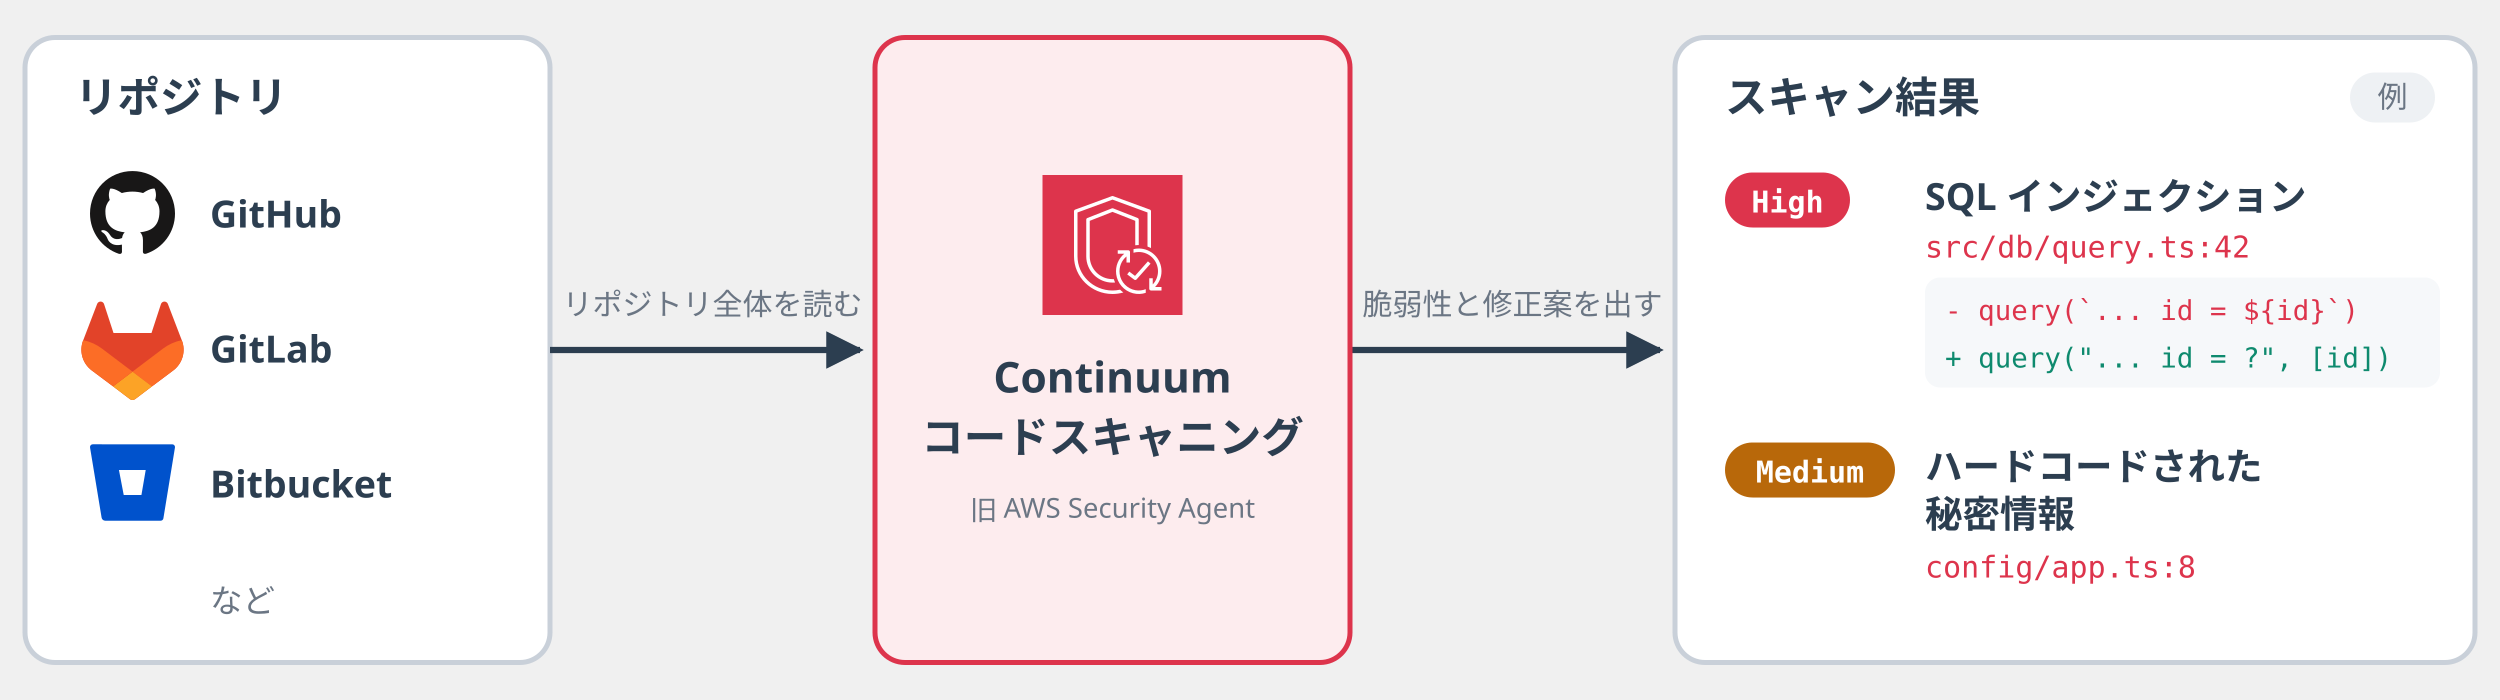
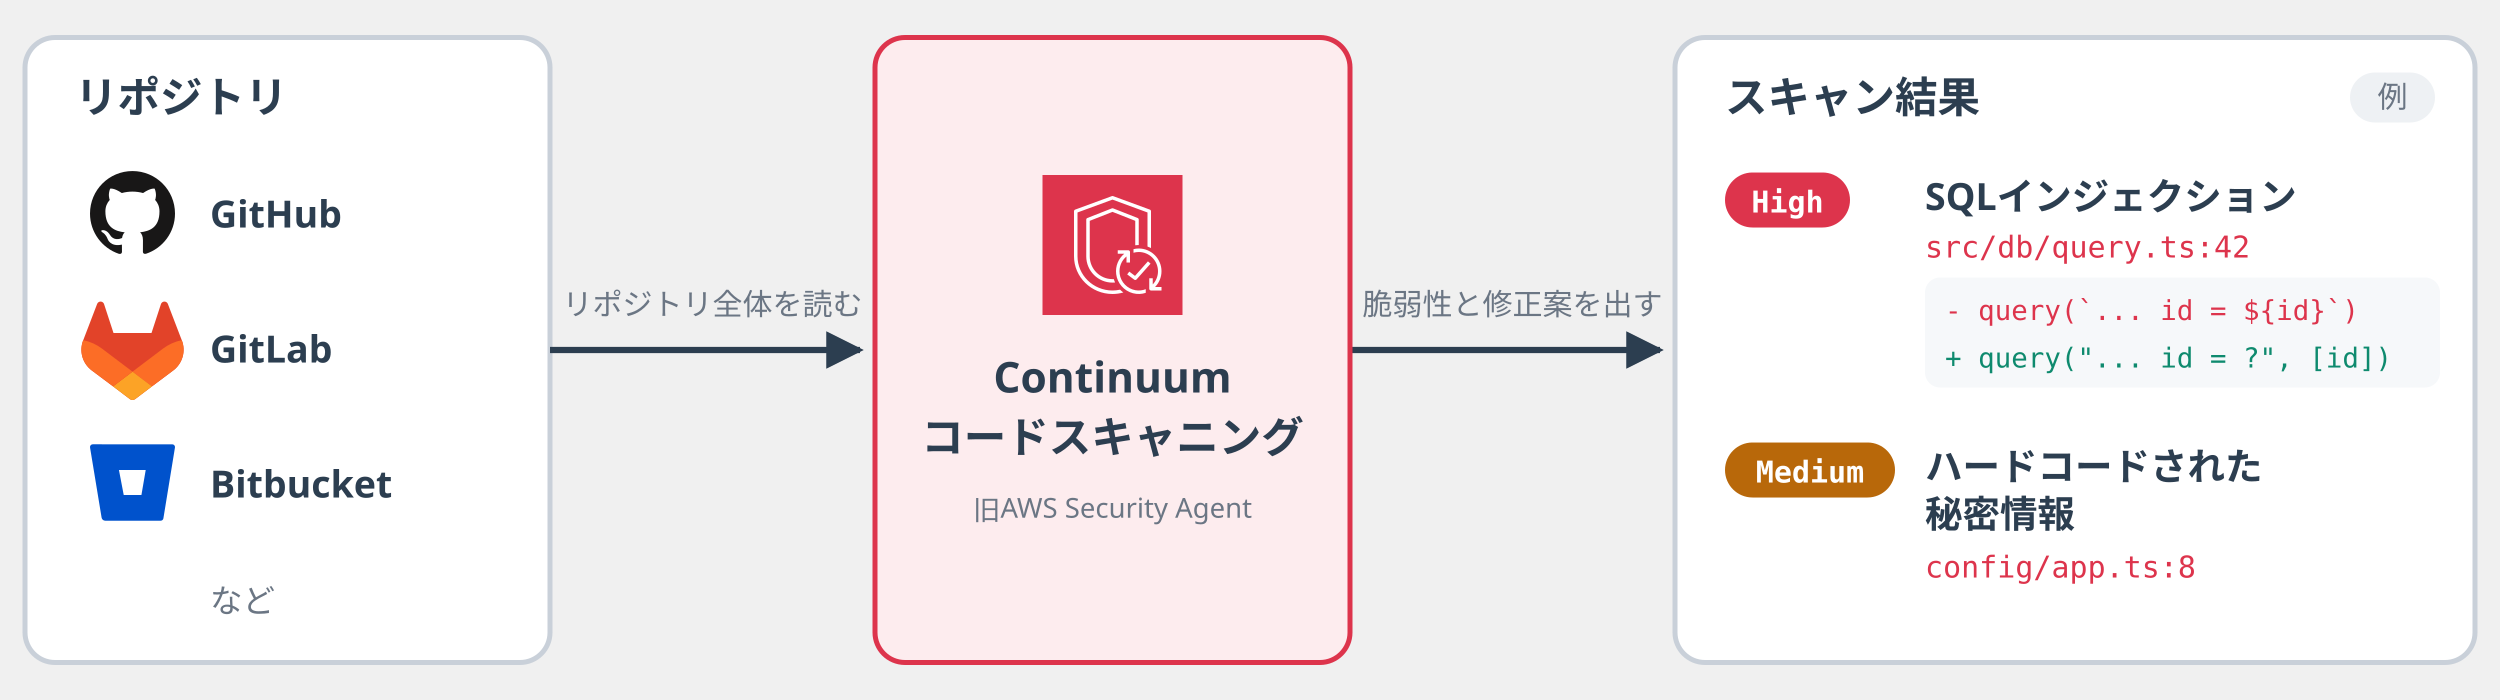
<svg xmlns="http://www.w3.org/2000/svg" viewBox="0 0 1000 280" width="100%" font-family="'Noto Sans JP', 'Hiragino Sans', sans-serif">
  <defs>
    <marker id="mInk" viewBox="0 0 10 10" refX="9" refY="5" markerWidth="6" markerHeight="6" orient="auto">
      <path d="M0,0 L10,5 L0,10 z" fill="#2c3e50" />
    </marker>
  </defs>
  <rect x="10" y="15" width="210" height="250" rx="12" fill="#ffffff" stroke="#c9d0d9" stroke-width="2" />
  <text x="30" y="45" font-size="17" font-weight="700" fill="#2c3e50">リポジトリ</text>
  <svg fill="#181717" x="36" y="68" width="34" height="34" viewBox="0 0 24 24">
    <path d="M12 .297c-6.63 0-12 5.373-12 12 0 5.303 3.438 9.8 8.205 11.385.6.113.82-.258.82-.577 0-.285-.01-1.04-.015-2.04-3.338.724-4.042-1.61-4.042-1.61C4.422 18.07 3.633 17.7 3.633 17.7c-1.087-.744.084-.729.084-.729 1.205.084 1.838 1.236 1.838 1.236 1.07 1.835 2.809 1.305 3.495.998.108-.776.417-1.305.76-1.605-2.665-.3-5.466-1.332-5.466-5.93 0-1.31.465-2.38 1.235-3.22-.135-.303-.54-1.523.105-3.176 0 0 1.005-.322 3.3 1.23.96-.267 1.98-.399 3-.405 1.02.006 2.04.138 3 .405 2.28-1.552 3.285-1.23 3.285-1.23.645 1.653.24 2.873.12 3.176.765.84 1.23 1.91 1.23 3.22 0 4.61-2.805 5.625-5.475 5.92.42.36.81 1.096.81 2.22 0 1.606-.015 2.896-.015 3.286 0 .315.21.69.825.57C20.565 22.092 24 17.592 24 12.297c0-6.627-5.373-12-12-12" />
  </svg>
  <text x="84" y="91" font-size="15" font-weight="700" fill="#2c3e50">GitHub</text>
  <svg x="32" y="118" width="42" height="42" viewBox="110 105 160 160">
    <defs>
      <style>
      .gl-cls-1 {
        fill: #fca326;
      }

      .gl-cls-2 {
        fill: #fc6d26;
      }

      .gl-cls-3 {
        fill: #e24329;
      }
    </style>
    </defs>
    <path class="gl-cls-3" d="M265.264,174.372l-.213-.558-21.199-55.309c-.424-1.084-1.185-1.996-2.177-2.627-.988-.634-2.147-.933-3.323-.87-1.169.062-2.292.489-3.208,1.218-.91.736-1.566,1.73-1.875,2.853l-14.313,43.807h-57.91l-14.313-43.807c-.309-1.123-.965-2.118-1.875-2.853-.916-.729-2.039-1.156-3.208-1.218-1.175-.062-2.335.236-3.323.87-.992.63-1.753,1.543-2.177,2.627l-21.199,55.312-.213.555c-6.282,16.385-.929,34.908,13.059,45.488.026.016.049.036.076.056l.187.141,32.291,24.174,15.972,12.09,9.72,7.349c2.341,1.773,5.579,1.773,7.92,0l9.719-7.349,15.968-12.09,32.481-24.315c.03-.023.056-.043.085-.066,13.978-10.58,19.327-29.096,13.049-45.478Z" />
    <path class="gl-cls-2" d="M265.264,174.372l-.213-.558c-10.517,2.161-20.204,6.61-28.498,12.816-.135.099-25.205,19.058-46.552,35.197,15.85,11.985,29.648,22.404,29.648,22.404l32.481-24.315c.03-.023.056-.043.085-.066,13.978-10.58,19.327-29.096,13.049-45.478Z" />
    <path class="gl-cls-1" d="M160.35,244.231l15.972,12.09,9.72,7.349c2.341,1.773,5.579,1.773,7.92,0l9.719-7.349,15.968-12.09s-13.798-10.419-29.648-22.404c-15.853,11.985-29.651,22.404-29.651,22.404Z" />
    <path class="gl-cls-2" d="M143.446,186.63c-8.291-6.203-17.974-10.655-28.495-12.813l-.213.555c-6.282,16.385-.929,34.908,13.059,45.488.026.016.049.036.076.056l.187.141,32.291,24.174s13.798-10.419,29.651-22.404c-21.347-16.139-46.42-35.098-46.555-35.197Z" />
  </svg>
  <text x="84" y="145" font-size="15" font-weight="700" fill="#2c3e50">GitLab</text>
  <svg fill="#0052CC" x="36" y="176" width="34" height="34" viewBox="0 0 24 24">
    <path d="M.778 1.213a.768.768 0 00-.768.892l3.263 19.81c.084.5.515.868 1.022.873H19.95a.772.772 0 00.77-.646l3.27-20.03a.768.768 0 00-.768-.891zM14.52 15.53H9.522L8.17 8.466h7.561z" />
  </svg>
  <text x="84" y="199" font-size="15" font-weight="700" fill="#2c3e50">Bitbucket</text>
  <text x="84" y="245" font-size="13" fill="#6b7684">など</text>
  <line x1="220" y1="140" x2="344" y2="140" stroke="#2c3e50" stroke-width="2.5" marker-end="url(#mInk)" />
  <text x="285" y="126" text-anchor="middle" font-size="12" fill="#6b7684">リポジトリ全体を読む</text>
  <line x1="540" y1="140" x2="664" y2="140" stroke="#2c3e50" stroke-width="2.5" marker-end="url(#mInk)" />
  <text x="605" y="126" text-anchor="middle" font-size="12" fill="#6b7684">脆弱性と修正案を出す</text>
  <rect x="350" y="15" width="190" height="250" rx="12" fill="#fdecee" stroke="#DD344C" stroke-width="2" />
  <svg x="417" y="70" width="56" height="56" viewBox="0 0 80 80">
    <g clip-path="url(#sa-clip0_184_173)">
      <rect width="80" height="80" fill="#DD344C" />
      <path d="M46.201 67.122C44.233 67.69 42.153 68 40 68C27.869 68 18 58.323 18 46.429V20.714C18 20.295 18.262 19.92 18.655 19.776L39.655 12.062C39.878 11.979 40.122 11.979 40.345 12.062L61.345 19.776C61.738 19.92 62 20.295 62 20.714V41.743C61.361 41.404 60.69 41.12 60 40.875V21.412L40 14.065L20 21.412V46.429C20 57.22 28.972 66 40 66C41.487 66 42.933 65.828 44.329 65.525C44.905 66.11 45.536 66.638 46.201 67.122ZM53.747 59.665L61.747 50.665L60.253 49.336L52.864 57.648L49.6 55.2L48.4 56.8L52.4 59.8C52.579 59.935 52.79 60 53 60C53.276 60 53.551 59.886 53.747 59.665ZM68 55C68 47.831 62.168 42 55 42C53.966 42 52.965 42.134 52 42.363V44.426C52.955 44.155 53.959 44 55 44C61.065 44 66 48.935 66 55C66 57.913 64.857 60.56 63 62.528V59H61V65C61 65.552 61.447 66 62 66H68V64H64.327C66.589 61.663 68 58.502 68 55ZM59 65.236C57.217 65.936 55.217 66.202 53.117 65.836C48.459 65.026 44.738 61.211 44.103 56.526C43.56 52.513 45.202 48.85 48 46.536V50H50V44C50 43.448 49.553 43 49 43H43V45H46.712C43.45 47.707 41.525 51.972 42.102 56.646C42.743 61.841 46.576 66.215 51.636 67.556C54.274 68.255 56.734 68.088 59 67.339L59 65.236ZM40.679 59.466C40.453 59.477 40.229 59.5 40 59.5C32.832 59.5 27 53.669 27 46.5V26.182L40 21.074L53 26.182V40.149C53.656 40.061 54.32 40 55 40V25.5C55 25.089 54.748 24.72 54.365 24.569L40.365 19.069C40.131 18.977 39.869 18.977 39.635 19.069L25.635 24.569C25.252 24.72 25 25.089 25 25.5V46.5C25 54.771 31.729 61.5 40 61.5C40.495 61.5 40.984 61.473 41.467 61.426C41.164 60.792 40.891 60.144 40.679 59.466Z" fill="white" />
    </g>
    <defs>
      <clipPath id="sa-clip0_184_173">
        <rect width="80" height="80" fill="white" />
      </clipPath>
    </defs>
  </svg>
  <text x="445" y="157" text-anchor="middle" font-size="17" font-weight="700" fill="#2c3e50">Continuum</text>
  <text x="445" y="181" text-anchor="middle" font-size="17" font-weight="700" fill="#2c3e50">コードスキャニング</text>
-   <text x="445" y="208" text-anchor="middle" font-size="11" fill="#6b7684">旧 AWS Security Agent</text>
+   <text x="445" y="208" text-anchor="middle" font-size="11" fill="#6b7684">旧AWS Security Agent</text>
  <rect x="670" y="15" width="320" height="250" rx="12" fill="#ffffff" stroke="#c9d0d9" stroke-width="2" />
  <text x="690" y="45" font-size="17" font-weight="700" fill="#2c3e50">スキャン結果</text>
  <rect x="940" y="29" width="34" height="20" rx="10" fill="#eef1f4" />
  <text x="957" y="43" text-anchor="middle" font-size="12" fill="#6b7684">例</text>
  <rect x="690" y="69" width="50" height="22" rx="11" fill="#DD344C" />
  <text x="715.0" y="85" text-anchor="middle" font-size="12" font-weight="700" fill="#ffffff" font-family="'Fira Code', monospace">High</text>
-   <text x="770" y="84" font-size="15" font-weight="700" fill="#2c3e50">SQL インジェクション</text>
+   <text x="770" y="84" font-size="15" font-weight="700" fill="#2c3e50">SQLインジェクション</text>
  <text x="770" y="103" font-size="12" fill="#DD344C" font-family="'Fira Code', monospace">src/db/query.ts:42</text>
  <rect x="770" y="111" width="206" height="44" rx="6" fill="#f6f8fa" />
  <text x="778" y="128" font-size="11" fill="#DD344C" font-family="'Fira Code', monospace">- query(`... id = ${id}`)</text>
  <text x="778" y="147" font-size="11" fill="#0E8A6E" font-family="'Fira Code', monospace">+ query("... id = ?", [id])</text>
  <rect x="690" y="177" width="68" height="22" rx="11" fill="#B8680A" />
  <text x="724.0" y="193" text-anchor="middle" font-size="12" font-weight="700" fill="#ffffff" font-family="'Fira Code', monospace">Medium</text>
  <text x="770" y="192" font-size="15" font-weight="700" fill="#2c3e50">ハードコードされた</text>
  <text x="770" y="211" font-size="15" font-weight="700" fill="#2c3e50">秘密情報</text>
  <text x="770" y="231" font-size="12" fill="#DD344C" font-family="'Fira Code', monospace">config/app.ts:8</text>
</svg>
